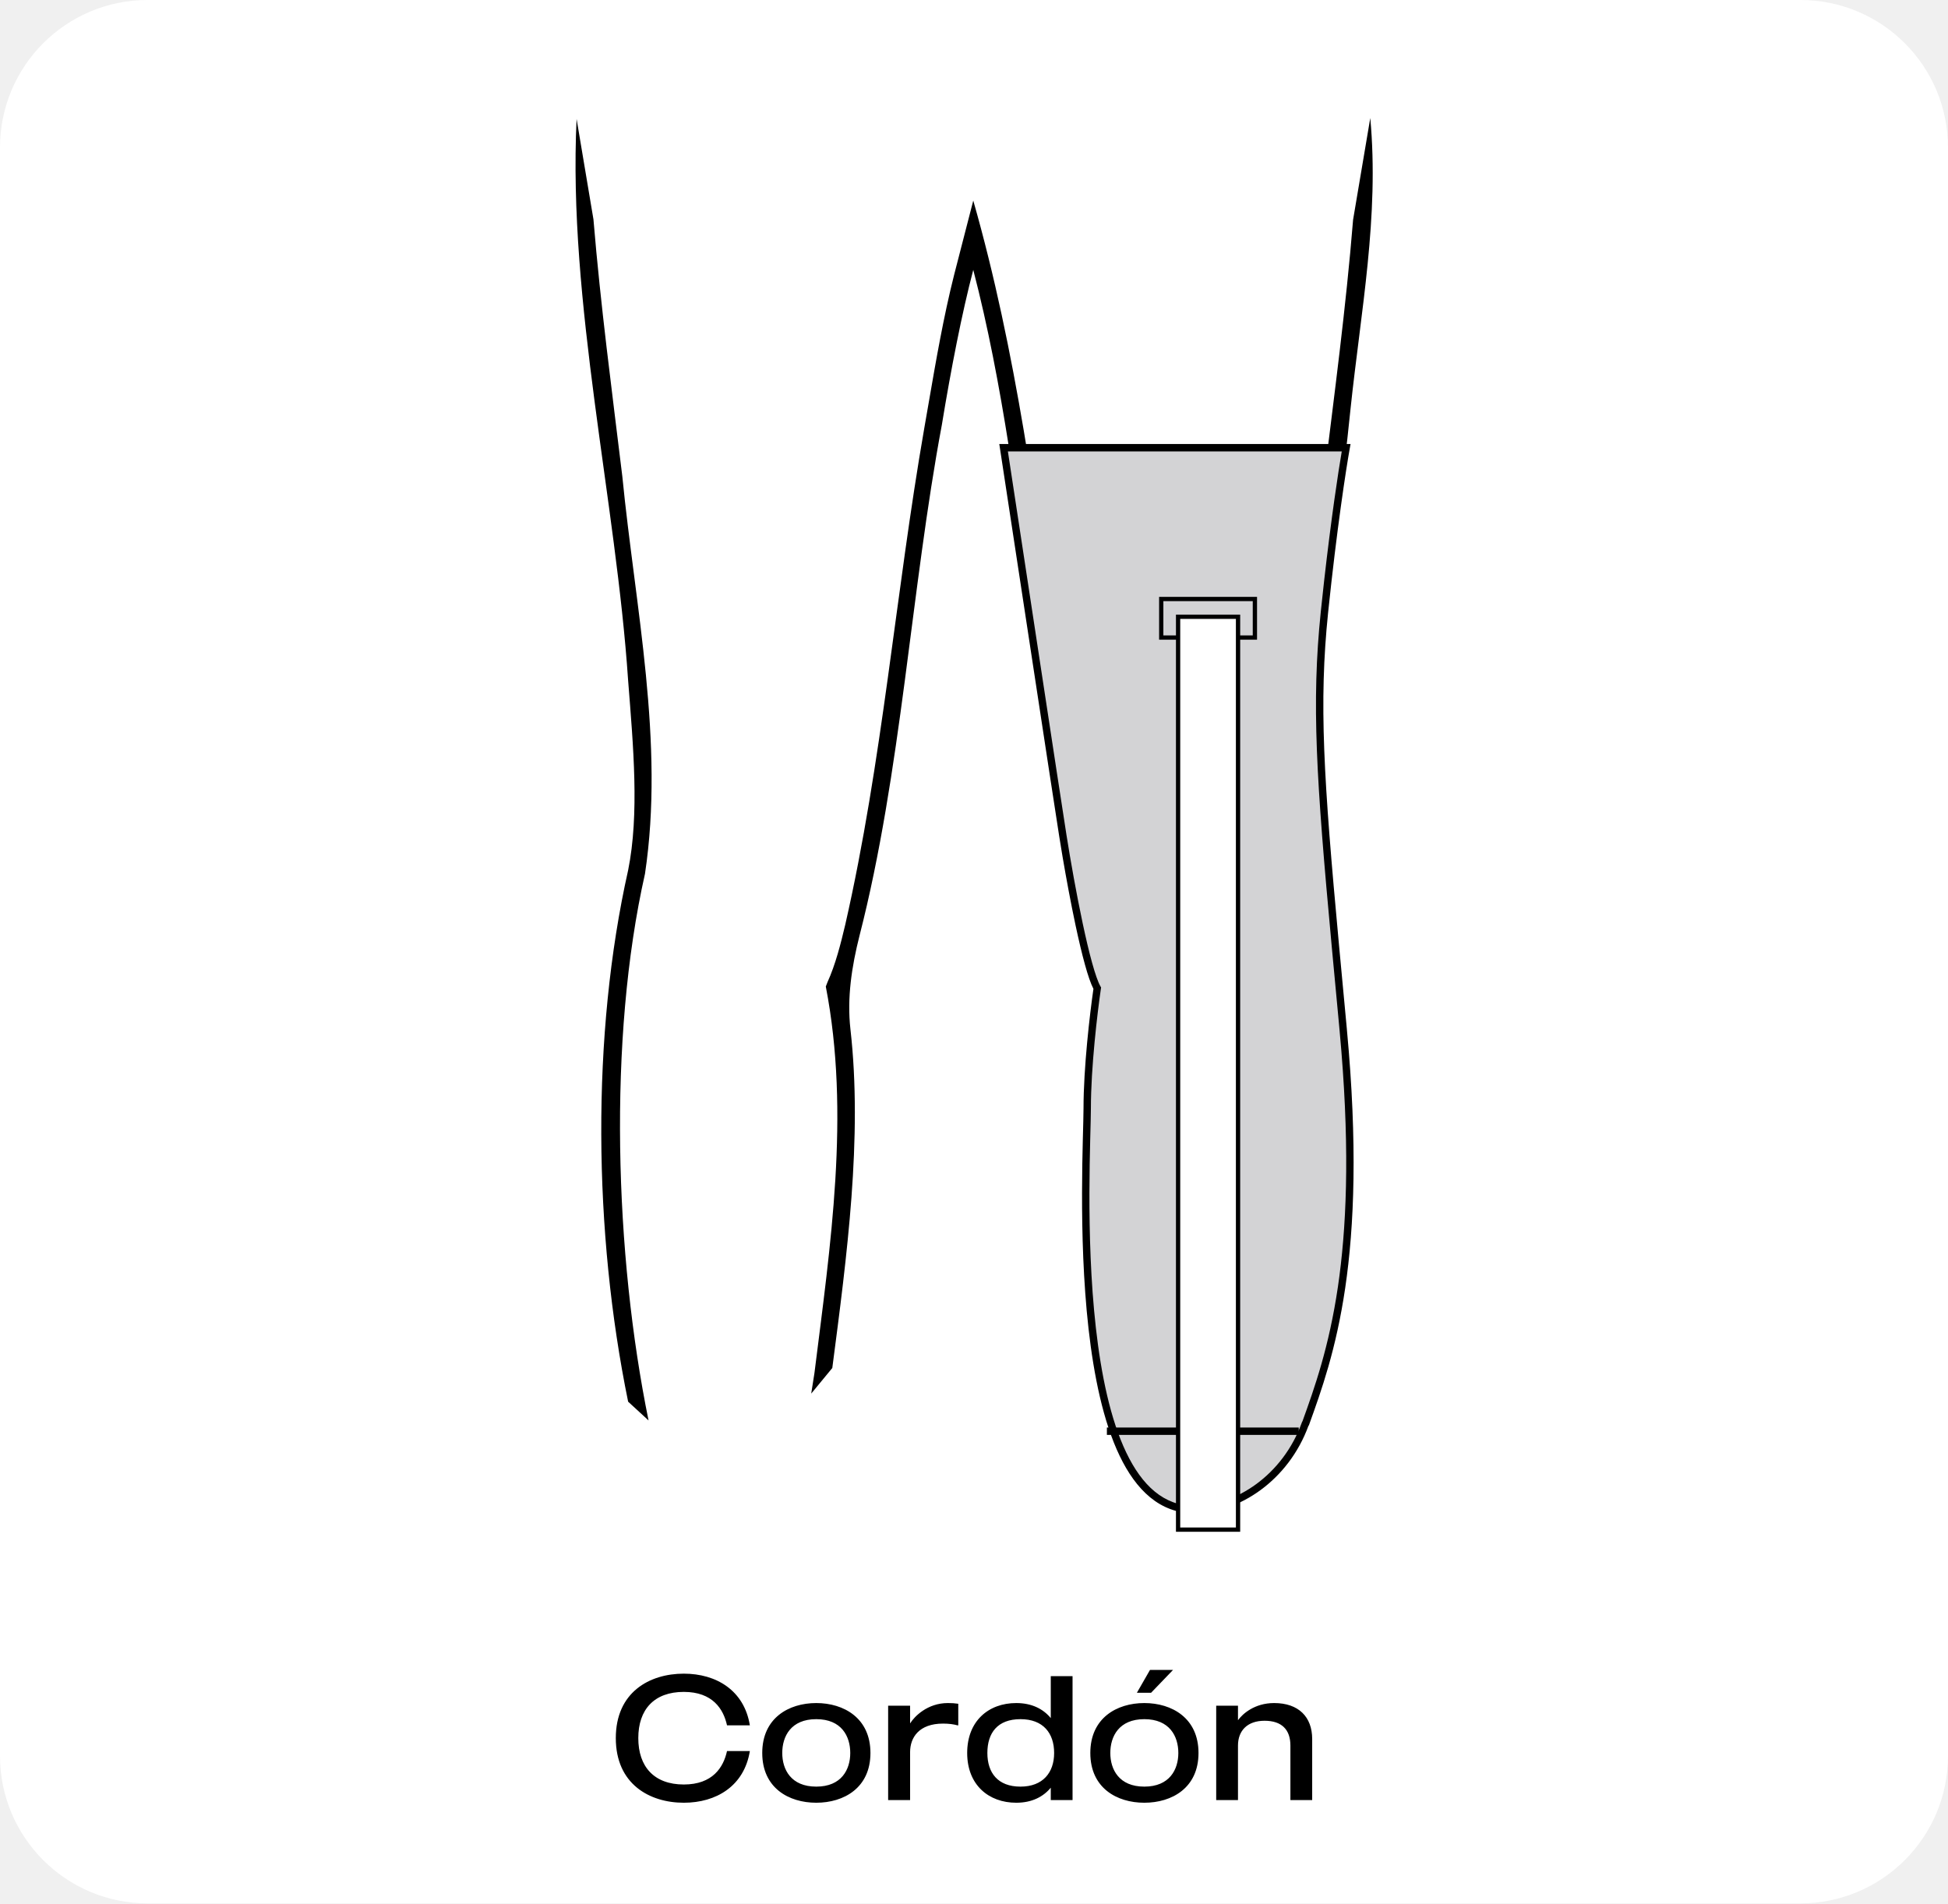
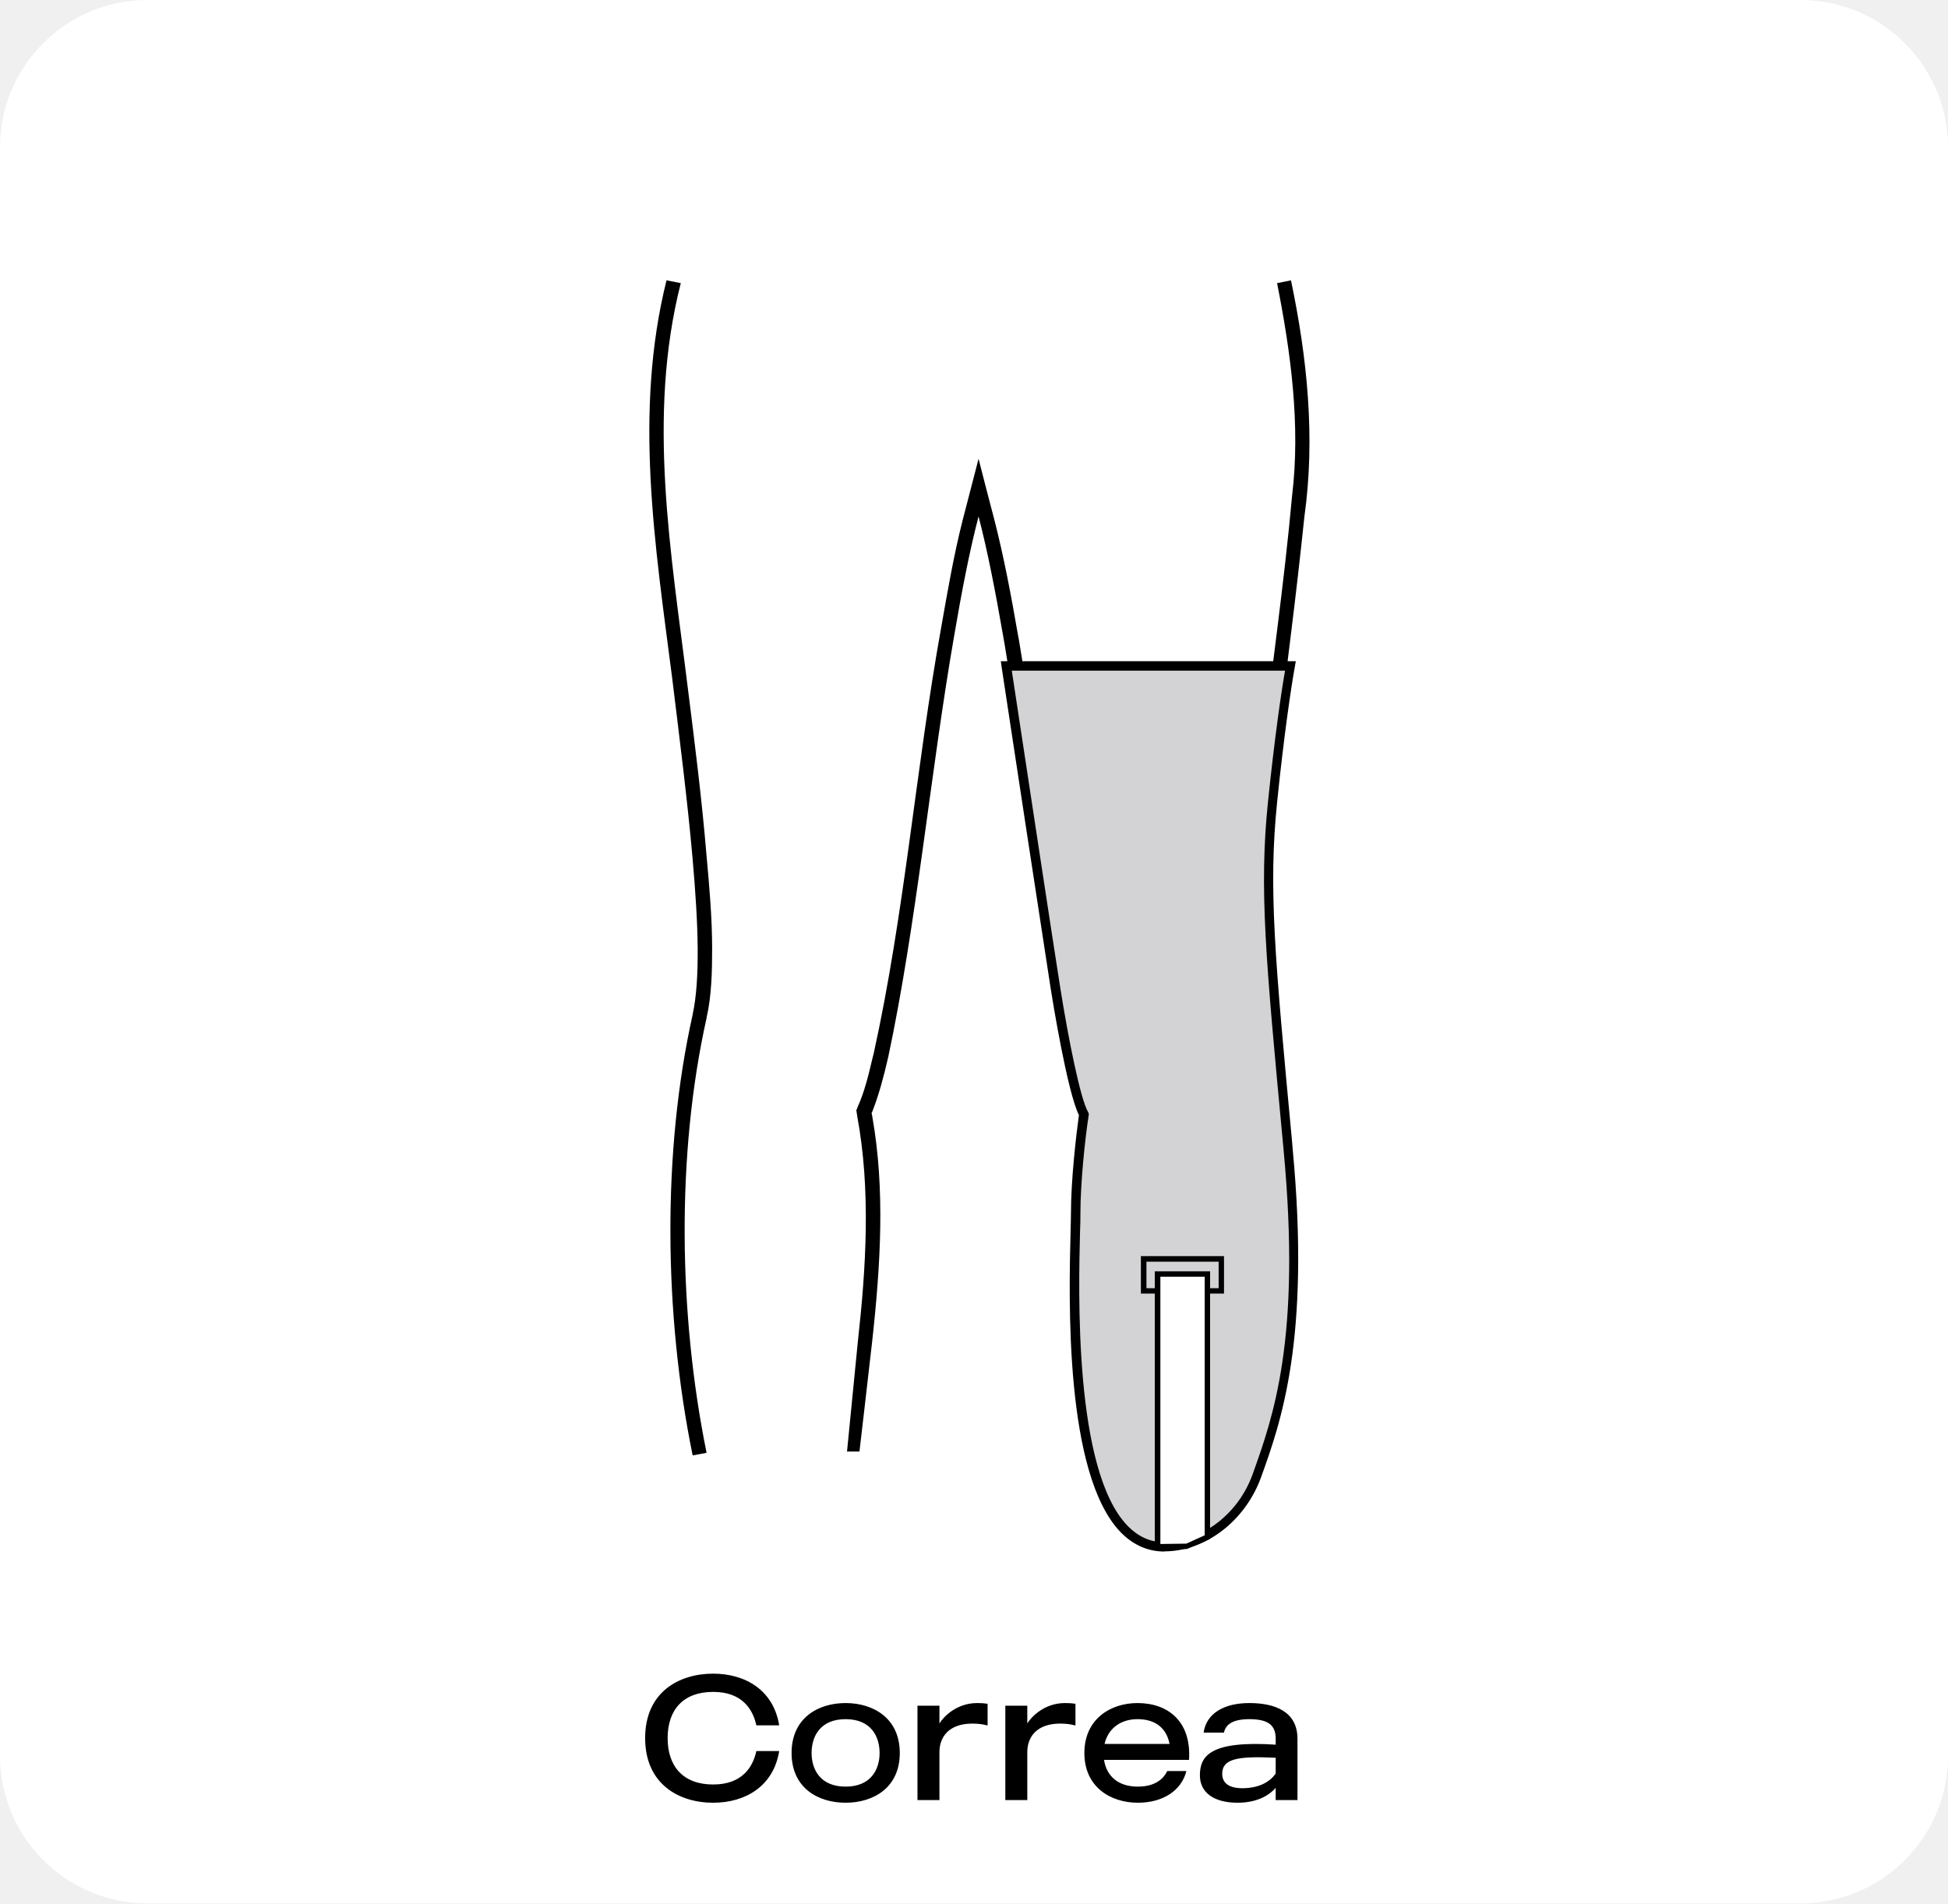
<svg xmlns="http://www.w3.org/2000/svg" width="132" height="129" viewBox="0 0 132 129" fill="none">
  <rect width="132" height="129" rx="10" fill="white" />
-   <path d="M46.336 120.944C48.292 120.944 49.024 119.78 49.264 118.676H50.812C50.428 121.052 48.532 122.18 46.336 122.18C44.008 122.18 41.728 120.908 41.728 117.8C41.728 114.692 44.008 113.432 46.336 113.432C48.532 113.432 50.428 114.56 50.812 116.936H49.264C49.024 115.832 48.292 114.668 46.336 114.668C44.32 114.668 43.252 115.868 43.252 117.8C43.252 119.732 44.32 120.944 46.336 120.944ZM55.311 115.424C57.183 115.424 58.983 116.444 58.983 118.808C58.983 121.172 57.183 122.18 55.311 122.18C53.439 122.18 51.651 121.172 51.651 118.808C51.651 116.444 53.439 115.424 55.311 115.424ZM55.311 121.088C57.027 121.088 57.615 119.924 57.615 118.808C57.615 117.68 57.027 116.516 55.311 116.516C53.595 116.516 53.007 117.68 53.007 118.808C53.007 119.924 53.595 121.088 55.311 121.088ZM64.226 115.424C64.514 115.424 64.682 115.436 64.934 115.472V116.936H64.886C64.634 116.864 64.31 116.816 63.902 116.816C62.282 116.816 61.67 117.752 61.67 118.748V122H60.182V115.604H61.67V116.804C61.958 116.336 62.846 115.424 64.226 115.424ZM71.202 113.6H72.678V122H71.202V121.16C70.698 121.772 69.93 122.18 68.862 122.18C66.99 122.18 65.538 120.968 65.538 118.808C65.538 116.636 66.99 115.424 68.862 115.424C69.93 115.424 70.698 115.832 71.202 116.444V113.6ZM69.15 121.088C70.674 121.088 71.43 120.128 71.43 118.808C71.43 117.476 70.698 116.516 69.15 116.516C67.59 116.516 66.906 117.452 66.906 118.808C66.906 120.152 67.614 121.088 69.15 121.088ZM77.541 115.424C79.413 115.424 81.213 116.444 81.213 118.808C81.213 121.172 79.413 122.18 77.541 122.18C75.669 122.18 73.882 121.172 73.882 118.808C73.882 116.444 75.669 115.424 77.541 115.424ZM77.541 121.088C79.257 121.088 79.846 119.924 79.846 118.808C79.846 117.68 79.257 116.516 77.541 116.516C75.826 116.516 75.237 117.68 75.237 118.808C75.237 119.924 75.826 121.088 77.541 121.088ZM77.925 113.18H79.486L77.998 114.728H77.037L77.925 113.18ZM86.336 115.424C88.004 115.424 88.916 116.372 88.916 117.86V122H87.44V118.304C87.44 117.224 86.852 116.624 85.688 116.624C84.524 116.624 83.888 117.296 83.888 118.304V122H82.412V115.604H83.888V116.588C84.188 116.168 85.004 115.424 86.336 115.424Z" fill="black" />
-   <path fill-rule="evenodd" clip-rule="evenodd" d="M92.852 8C93.467 14.672 92.215 21.059 91.512 27.731C90.48 38.222 88.065 49.042 89.36 58.963C91.754 69.542 91.71 82.118 89.712 93.202H88.526C90.524 82.359 90.612 69.937 88.218 59.248C86.879 50.425 88.811 41.449 89.69 32.648C90.414 26.744 91.205 20.861 91.688 14.892" fill="black" />
-   <path fill-rule="evenodd" clip-rule="evenodd" d="M54.97 94.45L55.19 93.045C56.266 84.419 57.627 75.487 55.958 66.861L56.068 66.576C56.617 65.369 56.969 63.964 57.276 62.669C59.801 51.586 60.68 40.217 62.634 29.001C62.722 28.453 62.832 27.904 62.92 27.355C63.425 24.436 63.93 21.495 64.655 18.62C64.743 18.269 65.841 14.033 65.95 13.594C68.871 23.822 70.233 34.466 71.704 44.957C72.56 50.752 73.263 56.546 74.581 62.208C74.866 63.635 75.261 65.237 75.832 66.598L76.008 66.883C74.339 75.597 75.525 84.529 76.535 93.243H75.349C74.976 90.367 74.647 87.536 74.405 84.749C73.856 78.428 73.724 72.568 74.734 67.059C70.101 51.849 69.947 33.654 65.95 18.291C65.182 21.21 64.435 25.05 63.82 28.804C61.734 39.931 61.075 52.376 58.242 63.415C57.715 65.501 57.386 67.629 57.627 69.758C58.462 77.111 57.386 85.144 56.398 92.716" fill="black" />
-   <path fill-rule="evenodd" clip-rule="evenodd" d="M39.071 8.062C38.478 20.485 41.751 34.005 42.563 46.12C42.914 50.597 43.332 55.163 42.563 58.982C40.06 70.131 40.213 83.519 42.563 94.998L43.947 96.271C41.663 85.078 41.18 70.416 43.705 59.223C45.044 50.312 43.046 41.182 42.168 32.271C41.465 26.477 40.696 20.704 40.213 14.866" fill="black" />
-   <path d="M88.45 96.495C87.133 100.16 83.839 102.311 80.918 102.311C72.156 102.311 73.671 78.585 73.671 75.117C73.671 72.33 74.11 68.621 74.352 66.975C73.627 65.702 72.573 60.127 72.024 56.659C71.585 53.872 69.169 37.96 68.005 30.344H91.217C90.976 31.683 90.339 35.787 89.746 41.493C89.021 48.538 89.548 54.157 90.976 69.323L91.02 69.806C92.469 85.323 90.119 91.907 88.472 96.473L88.45 96.495Z" fill="#D3D3D5" />
-   <path d="M91.516 30.094L91.463 30.388C91.223 31.719 90.587 35.818 89.995 41.52C89.363 47.658 89.685 52.706 90.732 64.037L91.224 69.3L91.225 69.301L91.269 69.783H91.268C91.994 77.557 91.77 83.103 91.155 87.283C90.539 91.465 89.532 94.271 88.707 96.558L88.688 96.61L88.664 96.634C87.3 100.356 83.937 102.561 80.918 102.561C78.586 102.56 76.972 100.973 75.864 98.657C74.755 96.341 74.12 93.234 73.76 90.043C73.042 83.659 73.421 76.831 73.421 75.117C73.421 72.357 73.849 68.708 74.093 67.019C73.908 66.661 73.713 66.081 73.519 65.38C73.308 64.617 73.089 63.688 72.877 62.692C72.56 61.199 72.254 59.551 72.005 58.088L71.777 56.698C71.338 53.91 68.922 37.997 67.758 30.382L67.714 30.094H91.516ZM73.921 75.117C73.921 76.871 73.543 83.64 74.257 89.986C74.615 93.16 75.243 96.201 76.315 98.441C77.387 100.682 78.868 102.06 80.918 102.061C83.724 102.061 86.93 99.985 88.215 96.41L88.234 96.357L88.255 96.335C89.074 94.066 90.056 91.309 90.66 87.21C91.23 83.335 91.464 78.255 90.895 71.255L90.771 69.829L90.727 69.347L90.235 64.087C89.188 52.755 88.861 47.658 89.498 41.468L89.721 39.403C90.206 35.113 90.684 31.97 90.92 30.594H68.296C69.476 38.316 71.837 53.867 72.271 56.62C72.545 58.351 72.945 60.607 73.367 62.588C73.578 63.579 73.793 64.498 74.001 65.247C74.21 66.004 74.405 66.563 74.569 66.851L74.612 66.926L74.599 67.011C74.358 68.653 73.921 72.348 73.921 75.117Z" fill="black" />
-   <path d="M85.179 40.453V43.355H78.543V40.453H85.179ZM78.832 43.065H84.889V40.742H78.832V43.065Z" fill="black" />
-   <path d="M88.005 96.75L88.005 97.25L75.005 97.25L75.005 96.75L88.005 96.75Z" fill="black" />
-   <path d="M83.892 41.797H79.829V103.668H83.892V41.797Z" fill="white" />
-   <path d="M84.037 41.656V103.816H79.685V41.656H84.037ZM79.974 103.526H83.747V41.945H79.974V103.526Z" fill="black" />
+   <path d="M48.324 120.944C50.28 120.944 51.012 119.78 51.252 118.676H52.8C52.416 121.052 50.52 122.18 48.324 122.18C45.996 122.18 43.716 120.908 43.716 117.8C43.716 114.692 45.996 113.432 48.324 113.432C50.52 113.432 52.416 114.56 52.8 116.936H51.252C51.012 115.832 50.28 114.668 48.324 114.668C46.308 114.668 45.24 115.868 45.24 117.8C45.24 119.732 46.308 120.944 48.324 120.944ZM57.299 115.424C59.171 115.424 60.971 116.444 60.971 118.808C60.971 121.172 59.171 122.18 57.299 122.18C55.427 122.18 53.639 121.172 53.639 118.808C53.639 116.444 55.427 115.424 57.299 115.424ZM57.299 121.088C59.015 121.088 59.603 119.924 59.603 118.808C59.603 117.68 59.015 116.516 57.299 116.516C55.583 116.516 54.995 117.68 54.995 118.808C54.995 119.924 55.583 121.088 57.299 121.088ZM66.214 115.424C66.502 115.424 66.67 115.436 66.922 115.472V116.936H66.874C66.622 116.864 66.298 116.816 65.89 116.816C64.27 116.816 63.658 117.752 63.658 118.748V122H62.17V115.604H63.658V116.804C63.946 116.336 64.834 115.424 66.214 115.424ZM72.167 115.424C72.455 115.424 72.623 115.436 72.875 115.472V116.936H72.827C72.575 116.864 72.251 116.816 71.843 116.816C70.223 116.816 69.611 117.752 69.611 118.748V122H68.123V115.604H69.611V116.804C69.899 116.336 70.787 115.424 72.167 115.424ZM77.079 115.424C79.107 115.424 80.739 116.624 80.571 119.276H74.811C74.979 120.368 75.759 121.088 77.103 121.088C78.351 121.088 78.879 120.488 79.095 120.032H80.391C80.067 121.34 78.819 122.18 77.103 122.18C75.279 122.18 73.479 121.136 73.479 118.808C73.479 116.516 75.243 115.424 77.079 115.424ZM74.847 118.196H79.251C79.059 117.188 78.363 116.516 77.079 116.516C75.891 116.516 75.075 117.188 74.847 118.196ZM84.655 115.424C86.419 115.424 87.919 116.012 87.919 117.848V122H86.443V121.172C86.131 121.532 85.363 122.18 83.863 122.18C82.327 122.18 81.307 121.544 81.307 120.32C81.307 119 82.027 117.956 86.443 118.244V117.848C86.443 116.96 85.987 116.516 84.655 116.516C83.515 116.516 83.047 116.888 82.939 117.428H81.559C81.751 116.084 82.999 115.424 84.655 115.424ZM86.443 120.2V119.132C83.779 119 82.819 119.228 82.819 120.224C82.819 120.872 83.323 121.196 84.175 121.196C85.303 121.196 86.047 120.776 86.443 120.2Z" fill="black" />
+   <path fill-rule="evenodd" clip-rule="evenodd" d="M87.479 19C88.586 24.28 89.139 29.686 88.385 35.041C88.121 37.581 87.819 40.221 87.492 42.848C87.366 43.866 87.24 44.897 87.115 45.915C86.587 50.215 86.059 54.414 85.732 58.11C85.531 60.398 85.393 62.485 85.38 64.295C85.368 66.093 85.456 67.614 85.719 68.758V68.783C87.693 77.545 87.668 87.967 86.009 97.144H85.028C86.675 88.155 86.75 77.847 84.777 68.997V68.971C84.45 67.513 84.399 65.816 84.399 64.295C84.399 62.221 84.538 60.096 84.726 58.022C85.066 54.326 85.543 50.63 86.009 46.934C86.185 45.538 86.361 44.143 86.537 42.735C86.914 39.705 87.278 36.663 87.555 33.595C88.133 28.831 87.467 23.878 86.537 19.189L87.492 19H87.479Z" fill="black" />
+   <path fill-rule="evenodd" clip-rule="evenodd" d="M59.08 91.097C59.684 85.679 59.973 80.6 59.118 75.735C59.106 75.647 59.093 75.559 59.068 75.484V75.446V75.421V75.395L59.093 75.383C59.131 75.282 59.169 75.194 59.206 75.081C59.546 74.189 59.873 73.019 60.187 71.649C62.11 62.598 63.053 52.327 64.65 43.125C65.165 40.095 65.706 37.304 66.309 35.004C66.309 35.004 66.309 35.004 66.309 34.991C66.309 34.991 66.309 34.991 66.309 35.004C66.912 37.304 67.453 40.095 67.981 43.137C68.019 43.326 68.044 43.527 68.082 43.715C68.559 46.594 69.012 49.674 69.452 52.767C69.477 52.943 69.502 53.106 69.527 53.27L69.578 53.609V53.71C69.678 54.288 69.754 54.866 69.842 55.445L69.93 56.061C70.093 57.217 70.256 58.349 70.42 59.48C70.759 61.856 71.111 64.144 71.451 66.231C71.79 68.23 72.13 70.053 72.482 71.599V71.637C72.809 73.007 73.135 74.176 73.475 75.069C73.513 75.169 73.55 75.27 73.588 75.358V75.383L73.613 75.408C73.613 75.471 73.588 75.534 73.575 75.597C73.55 75.71 73.537 75.835 73.512 75.949C72.783 80.286 72.884 85.063 73.324 90.066C73.525 92.367 73.802 94.718 74.103 97.106H75.096C74.795 94.743 74.531 92.367 74.317 89.978C73.89 85.277 73.701 80.286 74.594 75.572V75.534L74.644 75.245L74.505 75.006C74.028 73.874 73.701 72.554 73.462 71.373C73.035 69.625 72.708 67.828 72.419 66.042C71.916 63.075 71.488 60.084 71.074 57.079C71.023 56.689 70.961 56.3 70.91 55.91C70.759 54.803 70.596 53.697 70.432 52.603V52.516C70.043 49.649 69.615 46.783 69.125 43.866C69.075 43.552 69.025 43.238 68.962 42.936C68.522 40.384 68.031 37.782 67.39 35.267C67.277 34.853 66.422 31.559 66.309 31.094C66.196 31.534 65.329 34.865 65.228 35.267C64.624 37.644 64.21 40.082 63.782 42.496C62.047 52.113 61.306 61.856 59.206 71.385C59.169 71.523 59.143 71.649 59.105 71.787C58.854 72.856 58.578 74 58.125 75.006L58.025 75.257L58.075 75.546V75.584C59.018 80.613 58.691 85.893 58.125 90.972L57.396 98.376H58.238C58.238 98.376 58.879 92.907 59.08 91.085V91.097Z" fill="black" />
+   <path fill-rule="evenodd" clip-rule="evenodd" d="M46.936 98.64C44.988 89.111 44.862 78.023 46.936 68.77V68.745C47.188 67.601 47.288 66.093 47.276 64.295C47.263 62.485 47.125 60.398 46.924 58.11C46.597 54.401 46.069 50.202 45.541 45.903C44.384 36.914 42.939 27.938 45.164 19L46.132 19.189C43.819 28.253 45.491 37.543 46.609 46.645C47.087 50.441 47.565 54.225 47.879 58.022C48.068 60.096 48.256 62.221 48.256 64.295C48.256 65.803 48.219 67.513 47.879 68.971V68.997C45.805 78.287 45.993 89.174 47.879 98.464" fill="black" />
+   <path d="M85.166 100.014C84.072 103.043 81.332 104.828 78.918 104.828C71.639 104.828 72.896 85.154 72.896 82.263C72.896 79.962 73.248 76.87 73.449 75.499C72.846 74.443 71.978 69.83 71.526 66.938C71.161 64.638 69.15 51.425 68.194 45.102H87.441C87.24 46.208 86.712 49.615 86.234 54.354C85.631 60.2 86.071 64.864 87.253 77.448L87.291 77.85C88.497 90.723 86.536 96.192 85.178 99.976L85.166 100.014Z" fill="#D3D3D5" />
+   <path d="M78.905 105.155C77.786 105.155 76.793 104.715 75.951 103.86C72.117 99.926 72.431 87.97 72.544 83.47C72.557 82.954 72.569 82.539 72.569 82.275C72.569 79.962 72.921 76.945 73.11 75.575C72.318 73.991 71.312 67.73 71.199 67.014C70.809 64.525 68.546 49.665 67.867 45.177L67.817 44.812H87.806L87.743 45.177C87.529 46.321 87.014 49.715 86.536 54.404C85.945 60.212 86.385 64.902 87.555 77.398L87.592 77.85C88.812 90.799 86.787 96.406 85.455 100.114C84.386 103.068 81.696 105.143 78.905 105.143V105.155ZM68.559 45.441C69.301 50.319 71.451 64.499 71.84 66.913C72.381 70.332 73.198 74.443 73.726 75.361L73.776 75.462V75.562C73.537 77.071 73.21 80.113 73.21 82.275C73.21 82.539 73.21 82.954 73.185 83.482C73.085 87.48 72.758 99.674 76.416 103.42C77.145 104.162 77.962 104.527 78.918 104.527C81.055 104.527 83.783 102.943 84.877 99.926C86.272 96.028 88.183 90.723 86.976 77.913L86.939 77.511C85.757 64.927 85.317 60.225 85.92 54.354C86.36 50.08 86.825 46.862 87.077 45.454H68.572L68.559 45.441Z" fill="black" />
+   <path d="M82.941 87.672H77.309V85.133H82.941V87.672ZM77.686 87.308H82.577V85.51H77.686V87.308Z" fill="black" />
+   <path d="M81.81 104.186L80.427 104.802L78.441 104.839V86.359H81.81V104.186Z" fill="white" />
+   <path d="M78.251 105.021V86.164H81.998V104.292L80.426 104.983L78.251 105.009V105.021ZM78.629 86.541V104.644L80.389 104.619L81.633 104.053V86.529H78.629V86.541Z" fill="black" />
</svg>
